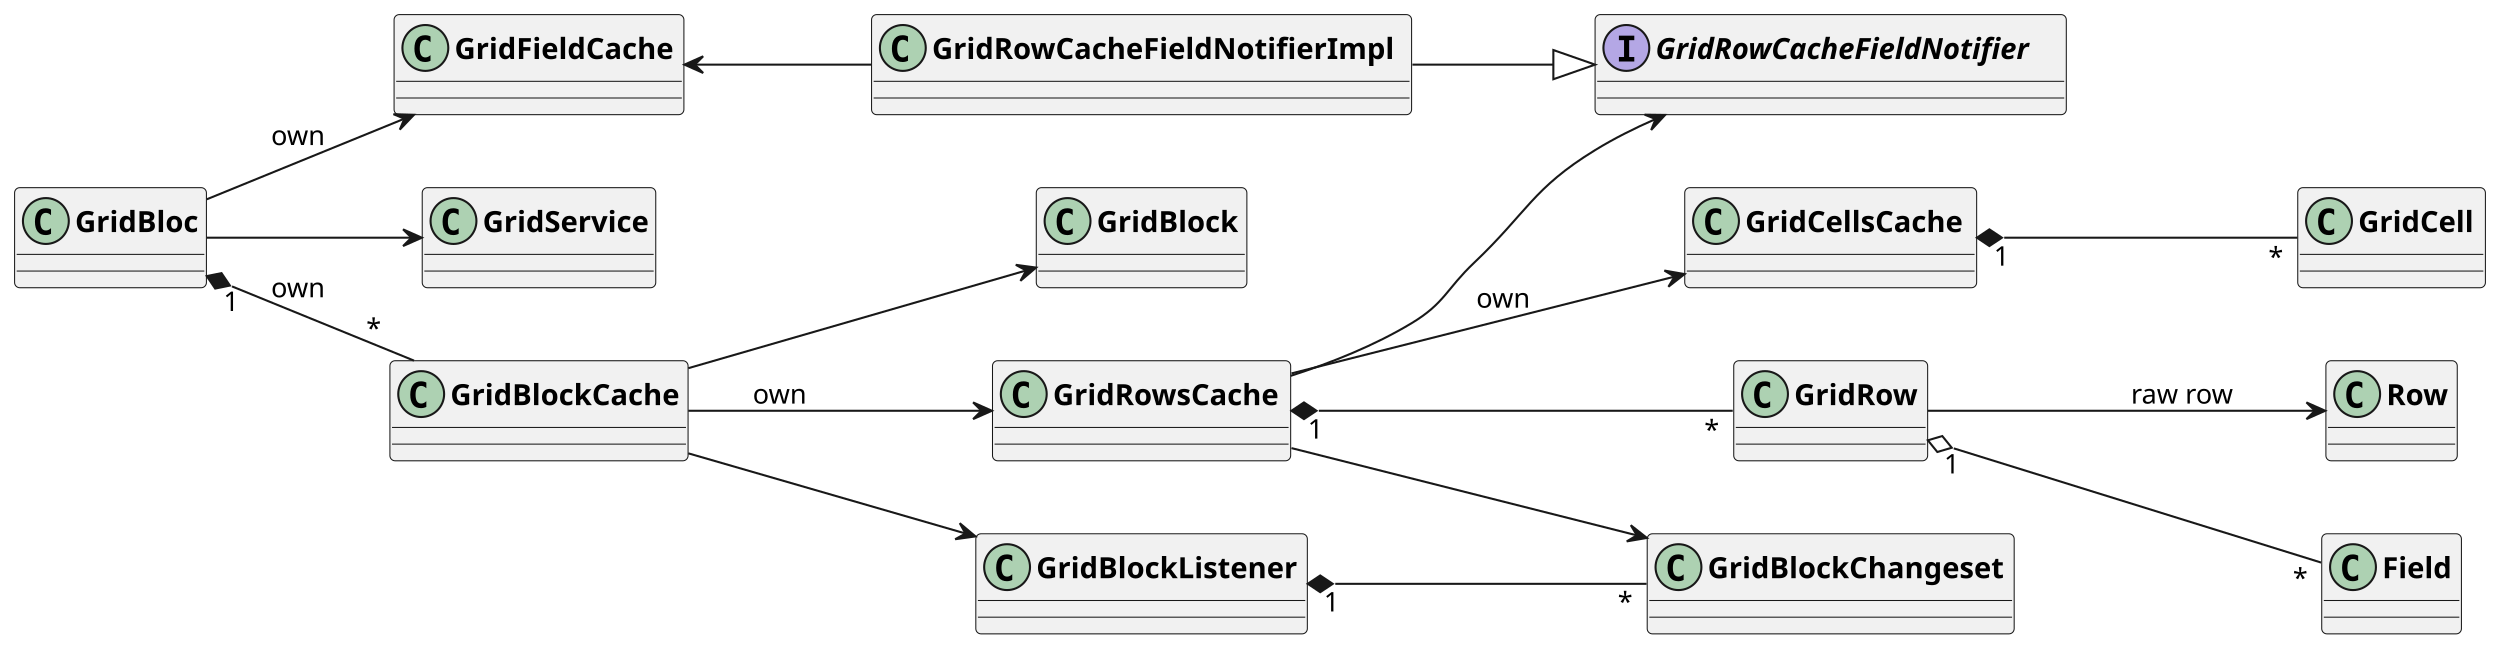
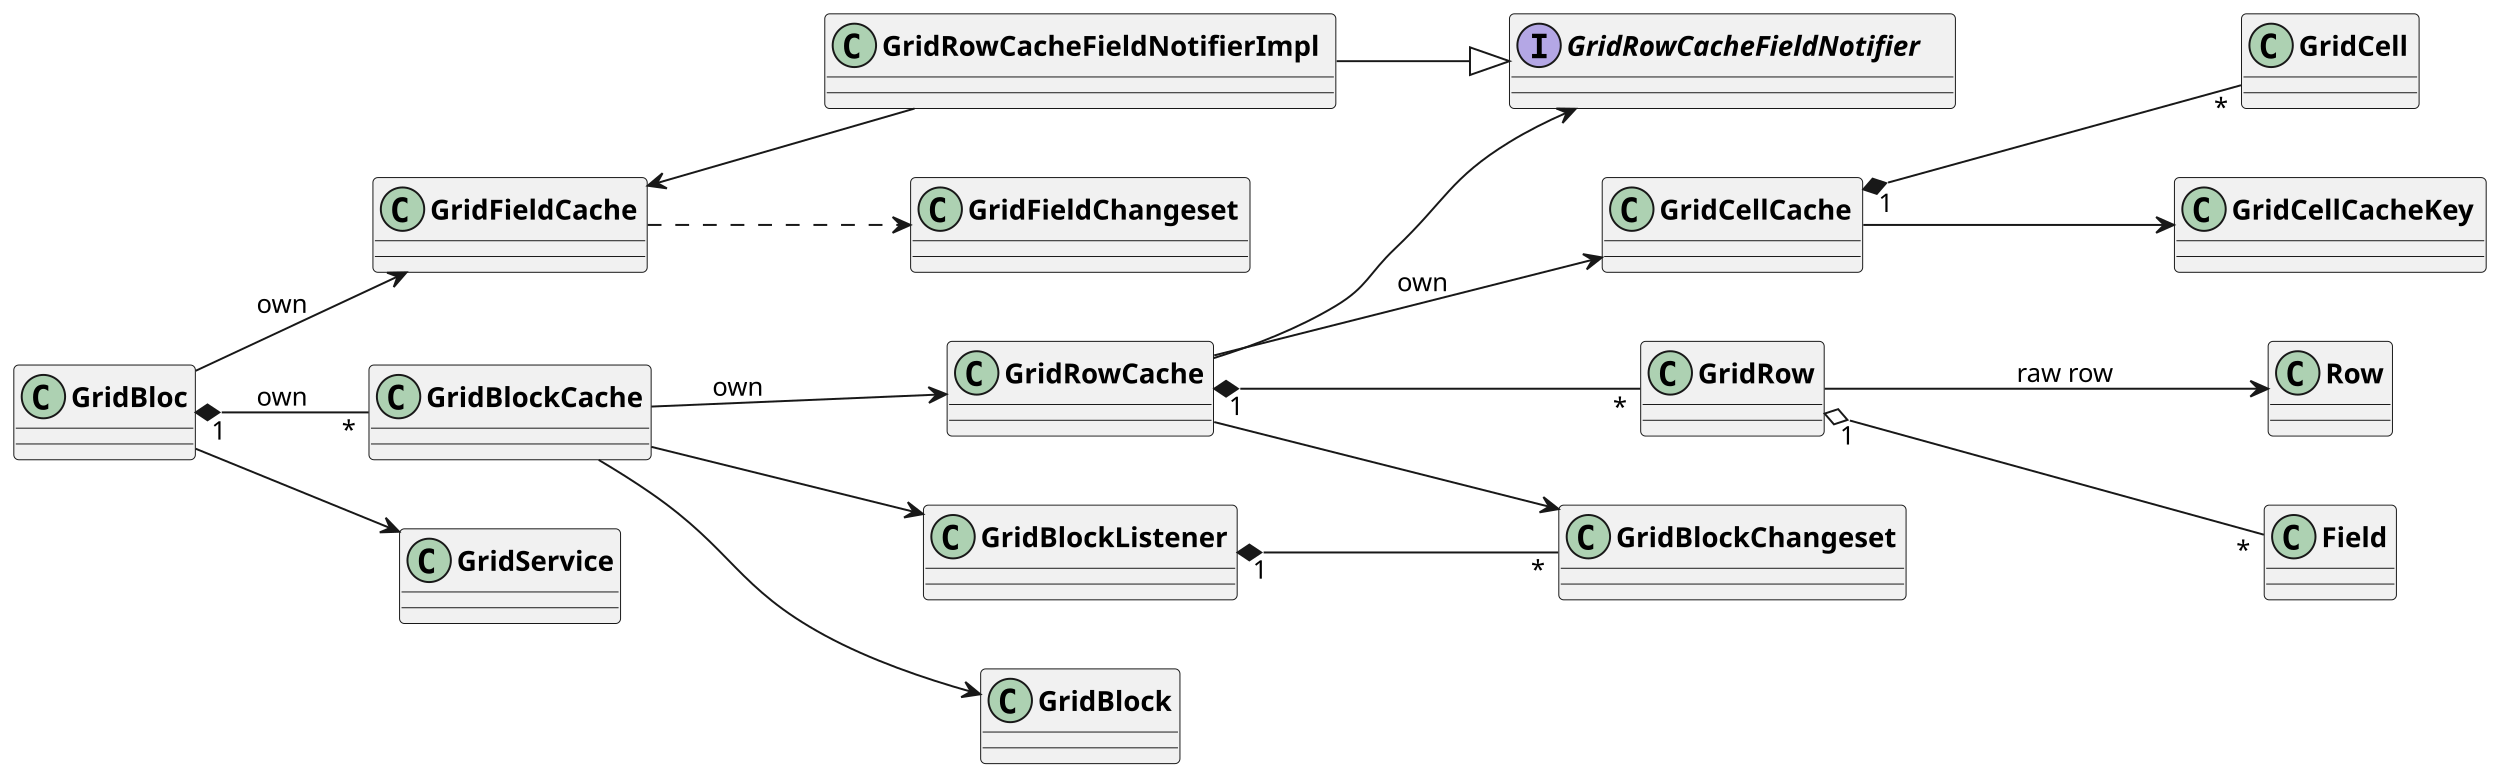
- <svg xmlns="http://www.w3.org/2000/svg" contentStyleType="text/css" height="311px" preserveAspectRatio="none" style="width:1199px;height:311px;background:#FFFFFF;" version="1.1" viewBox="0 0 1199 311" width="1199px" zoomAndPan="magnify">
+ <svg xmlns="http://www.w3.org/2000/svg" contentStyleType="text/css" height="394px" preserveAspectRatio="none" style="width:1267px;height:394px;background:#FFFFFF;" version="1.1" viewBox="0 0 1267 394" width="1267px" zoomAndPan="magnify">
  <defs />
  <g>
    <g id="elem_GridRowCacheFieldNotifier">
      <rect codeLine="6" fill="#F1F1F1" height="48" id="GridRowCacheFieldNotifier" rx="2.5" ry="2.5" style="stroke:#181818;stroke-width:0.5;" width="226" x="765" y="7" />
      <ellipse cx="780" cy="23" fill="#B4A7E5" rx="11" ry="11" style="stroke:#181818;stroke-width:1.0;" />
      <path d="M776.428,19.265 L776.428,17.107 L783.807,17.107 L783.807,19.265 L781.342,19.265 L781.342,27.342 L783.807,27.342 L783.807,29.5 L776.428,29.5 L776.428,27.342 L778.893,27.342 L778.893,19.265 Z " fill="#000000" />
      <text fill="#000000" font-family="sans-serif" font-size="14" font-style="italic" font-weight="bold" lengthAdjust="spacing" textLength="194" x="794" y="28.291">GridRowCacheFieldNotifier</text>
      <line style="stroke:#181818;stroke-width:0.5;" x1="766" x2="990" y1="39" y2="39" />
      <line style="stroke:#181818;stroke-width:0.5;" x1="766" x2="990" y1="47" y2="47" />
    </g>
    <g id="elem_GridBloc">
-       <rect fill="#F1F1F1" height="48" id="GridBloc" rx="2.5" ry="2.5" style="stroke:#181818;stroke-width:0.5;" width="92" x="7" y="90" />
-       <ellipse cx="22" cy="106" fill="#ADD1B2" rx="11" ry="11" style="stroke:#181818;stroke-width:1.0;" />
-       <path d="M24.473,112.143 Q23.892,112.442 23.253,112.591 Q22.614,112.741 21.908,112.741 Q19.401,112.741 18.081,111.089 Q16.762,109.437 16.762,106.316 Q16.762,103.186 18.081,101.535 Q19.401,99.883 21.908,99.883 Q22.614,99.883 23.261,100.032 Q23.909,100.182 24.473,100.481 L24.473,103.203 Q23.842,102.622 23.249,102.352 Q22.655,102.082 22.024,102.082 Q20.68,102.082 19.995,103.149 Q19.31,104.216 19.31,106.316 Q19.31,108.408 19.995,109.474 Q20.68,110.541 22.024,110.541 Q22.655,110.541 23.249,110.271 Q23.842,110.001 24.473,109.42 Z " fill="#000000" />
-       <text fill="#000000" font-family="sans-serif" font-size="14" font-weight="bold" lengthAdjust="spacing" textLength="60" x="36" y="111.291">GridBloc</text>
-       <line style="stroke:#181818;stroke-width:0.5;" x1="8" x2="98" y1="122" y2="122" />
-       <line style="stroke:#181818;stroke-width:0.5;" x1="8" x2="98" y1="130" y2="130" />
+       <rect fill="#F1F1F1" height="48" id="GridBloc" rx="2.5" ry="2.5" style="stroke:#181818;stroke-width:0.5;" width="92" x="7" y="185" />
+       <ellipse cx="22" cy="201" fill="#ADD1B2" rx="11" ry="11" style="stroke:#181818;stroke-width:1.0;" />
+       <path d="M24.473,207.143 Q23.892,207.442 23.253,207.591 Q22.614,207.741 21.908,207.741 Q19.401,207.741 18.081,206.089 Q16.762,204.437 16.762,201.316 Q16.762,198.186 18.081,196.535 Q19.401,194.883 21.908,194.883 Q22.614,194.883 23.261,195.032 Q23.909,195.182 24.473,195.481 L24.473,198.203 Q23.842,197.622 23.249,197.352 Q22.655,197.083 22.024,197.083 Q20.68,197.083 19.995,198.149 Q19.31,199.216 19.31,201.316 Q19.31,203.408 19.995,204.474 Q20.68,205.541 22.024,205.541 Q22.655,205.541 23.249,205.271 Q23.842,205.001 24.473,204.42 Z " fill="#000000" />
+       <text fill="#000000" font-family="sans-serif" font-size="14" font-weight="bold" lengthAdjust="spacing" textLength="60" x="36" y="206.291">GridBloc</text>
+       <line style="stroke:#181818;stroke-width:0.5;" x1="8" x2="98" y1="217" y2="217" />
+       <line style="stroke:#181818;stroke-width:0.5;" x1="8" x2="98" y1="225" y2="225" />
    </g>
    <g id="elem_GridService">
-       <rect fill="#F1F1F1" height="48" id="GridService" rx="2.5" ry="2.5" style="stroke:#181818;stroke-width:0.5;" width="112" x="202.5" y="90" />
-       <ellipse cx="217.5" cy="106" fill="#ADD1B2" rx="11" ry="11" style="stroke:#181818;stroke-width:1.0;" />
-       <path d="M219.973,112.143 Q219.392,112.442 218.753,112.591 Q218.114,112.741 217.408,112.741 Q214.901,112.741 213.582,111.089 Q212.262,109.437 212.262,106.316 Q212.262,103.186 213.582,101.535 Q214.901,99.883 217.408,99.883 Q218.114,99.883 218.761,100.032 Q219.409,100.182 219.973,100.481 L219.973,103.203 Q219.342,102.622 218.749,102.352 Q218.155,102.082 217.524,102.082 Q216.18,102.082 215.495,103.149 Q214.81,104.216 214.81,106.316 Q214.81,108.408 215.495,109.474 Q216.18,110.541 217.524,110.541 Q218.155,110.541 218.749,110.271 Q219.342,110.001 219.973,109.42 Z " fill="#000000" />
-       <text fill="#000000" font-family="sans-serif" font-size="14" font-weight="bold" lengthAdjust="spacing" textLength="80" x="231.5" y="111.291">GridService</text>
-       <line style="stroke:#181818;stroke-width:0.5;" x1="203.5" x2="313.5" y1="122" y2="122" />
-       <line style="stroke:#181818;stroke-width:0.5;" x1="203.5" x2="313.5" y1="130" y2="130" />
+       <rect fill="#F1F1F1" height="48" id="GridService" rx="2.5" ry="2.5" style="stroke:#181818;stroke-width:0.5;" width="112" x="202.5" y="268" />
+       <ellipse cx="217.5" cy="284" fill="#ADD1B2" rx="11" ry="11" style="stroke:#181818;stroke-width:1.0;" />
+       <path d="M219.973,290.143 Q219.392,290.442 218.753,290.591 Q218.114,290.741 217.408,290.741 Q214.901,290.741 213.582,289.089 Q212.262,287.437 212.262,284.316 Q212.262,281.187 213.582,279.535 Q214.901,277.883 217.408,277.883 Q218.114,277.883 218.761,278.032 Q219.409,278.182 219.973,278.481 L219.973,281.203 Q219.342,280.622 218.749,280.352 Q218.155,280.082 217.524,280.082 Q216.18,280.082 215.495,281.149 Q214.81,282.216 214.81,284.316 Q214.81,286.408 215.495,287.474 Q216.18,288.541 217.524,288.541 Q218.155,288.541 218.749,288.271 Q219.342,288.002 219.973,287.42 Z " fill="#000000" />
+       <text fill="#000000" font-family="sans-serif" font-size="14" font-weight="bold" lengthAdjust="spacing" textLength="80" x="231.5" y="289.291">GridService</text>
+       <line style="stroke:#181818;stroke-width:0.5;" x1="203.5" x2="313.5" y1="300" y2="300" />
+       <line style="stroke:#181818;stroke-width:0.5;" x1="203.5" x2="313.5" y1="308" y2="308" />
    </g>
    <g id="elem_GridFieldCache">
-       <rect fill="#F1F1F1" height="48" id="GridFieldCache" rx="2.5" ry="2.5" style="stroke:#181818;stroke-width:0.5;" width="139" x="189" y="7" />
-       <ellipse cx="204" cy="23" fill="#ADD1B2" rx="11" ry="11" style="stroke:#181818;stroke-width:1.0;" />
-       <path d="M206.473,29.143 Q205.892,29.442 205.253,29.591 Q204.614,29.741 203.908,29.741 Q201.401,29.741 200.082,28.089 Q198.762,26.437 198.762,23.316 Q198.762,20.186 200.082,18.535 Q201.401,16.883 203.908,16.883 Q204.614,16.883 205.261,17.032 Q205.909,17.182 206.473,17.48 L206.473,20.203 Q205.842,19.622 205.249,19.352 Q204.655,19.082 204.024,19.082 Q202.68,19.082 201.995,20.149 Q201.31,21.216 201.31,23.316 Q201.31,25.408 201.995,26.474 Q202.68,27.541 204.024,27.541 Q204.655,27.541 205.249,27.271 Q205.842,27.002 206.473,26.42 Z " fill="#000000" />
-       <text fill="#000000" font-family="sans-serif" font-size="14" font-weight="bold" lengthAdjust="spacing" textLength="107" x="218" y="28.291">GridFieldCache</text>
-       <line style="stroke:#181818;stroke-width:0.5;" x1="190" x2="327" y1="39" y2="39" />
-       <line style="stroke:#181818;stroke-width:0.5;" x1="190" x2="327" y1="47" y2="47" />
+       <rect fill="#F1F1F1" height="48" id="GridFieldCache" rx="2.5" ry="2.5" style="stroke:#181818;stroke-width:0.5;" width="139" x="189" y="90" />
+       <ellipse cx="204" cy="106" fill="#ADD1B2" rx="11" ry="11" style="stroke:#181818;stroke-width:1.0;" />
+       <path d="M206.473,112.143 Q205.892,112.442 205.253,112.591 Q204.614,112.741 203.908,112.741 Q201.401,112.741 200.082,111.089 Q198.762,109.437 198.762,106.316 Q198.762,103.186 200.082,101.535 Q201.401,99.883 203.908,99.883 Q204.614,99.883 205.261,100.032 Q205.909,100.182 206.473,100.481 L206.473,103.203 Q205.842,102.622 205.249,102.352 Q204.655,102.082 204.024,102.082 Q202.68,102.082 201.995,103.149 Q201.31,104.216 201.31,106.316 Q201.31,108.408 201.995,109.474 Q202.68,110.541 204.024,110.541 Q204.655,110.541 205.249,110.271 Q205.842,110.001 206.473,109.42 Z " fill="#000000" />
+       <text fill="#000000" font-family="sans-serif" font-size="14" font-weight="bold" lengthAdjust="spacing" textLength="107" x="218" y="111.291">GridFieldCache</text>
+       <line style="stroke:#181818;stroke-width:0.5;" x1="190" x2="327" y1="122" y2="122" />
+       <line style="stroke:#181818;stroke-width:0.5;" x1="190" x2="327" y1="130" y2="130" />
    </g>
    <g id="elem_GridBlockCache">
-       <rect fill="#F1F1F1" height="48" id="GridBlockCache" rx="2.5" ry="2.5" style="stroke:#181818;stroke-width:0.5;" width="143" x="187" y="173" />
-       <ellipse cx="202" cy="189" fill="#ADD1B2" rx="11" ry="11" style="stroke:#181818;stroke-width:1.0;" />
-       <path d="M204.473,195.143 Q203.892,195.442 203.253,195.591 Q202.614,195.741 201.908,195.741 Q199.401,195.741 198.082,194.089 Q196.762,192.437 196.762,189.316 Q196.762,186.186 198.082,184.535 Q199.401,182.883 201.908,182.883 Q202.614,182.883 203.261,183.032 Q203.909,183.182 204.473,183.481 L204.473,186.203 Q203.842,185.622 203.249,185.352 Q202.655,185.083 202.024,185.083 Q200.68,185.083 199.995,186.149 Q199.31,187.216 199.31,189.316 Q199.31,191.408 199.995,192.474 Q200.68,193.541 202.024,193.541 Q202.655,193.541 203.249,193.271 Q203.842,193.001 204.473,192.42 Z " fill="#000000" />
-       <text fill="#000000" font-family="sans-serif" font-size="14" font-weight="bold" lengthAdjust="spacing" textLength="111" x="216" y="194.291">GridBlockCache</text>
-       <line style="stroke:#181818;stroke-width:0.5;" x1="188" x2="329" y1="205" y2="205" />
-       <line style="stroke:#181818;stroke-width:0.5;" x1="188" x2="329" y1="213" y2="213" />
+       <rect fill="#F1F1F1" height="48" id="GridBlockCache" rx="2.5" ry="2.5" style="stroke:#181818;stroke-width:0.5;" width="143" x="187" y="185" />
+       <ellipse cx="202" cy="201" fill="#ADD1B2" rx="11" ry="11" style="stroke:#181818;stroke-width:1.0;" />
+       <path d="M204.473,207.143 Q203.892,207.442 203.253,207.591 Q202.614,207.741 201.908,207.741 Q199.401,207.741 198.082,206.089 Q196.762,204.437 196.762,201.316 Q196.762,198.186 198.082,196.535 Q199.401,194.883 201.908,194.883 Q202.614,194.883 203.261,195.032 Q203.909,195.182 204.473,195.481 L204.473,198.203 Q203.842,197.622 203.249,197.352 Q202.655,197.083 202.024,197.083 Q200.68,197.083 199.995,198.149 Q199.31,199.216 199.31,201.316 Q199.31,203.408 199.995,204.474 Q200.68,205.541 202.024,205.541 Q202.655,205.541 203.249,205.271 Q203.842,205.001 204.473,204.42 Z " fill="#000000" />
+       <text fill="#000000" font-family="sans-serif" font-size="14" font-weight="bold" lengthAdjust="spacing" textLength="111" x="216" y="206.291">GridBlockCache</text>
+       <line style="stroke:#181818;stroke-width:0.5;" x1="188" x2="329" y1="217" y2="217" />
+       <line style="stroke:#181818;stroke-width:0.5;" x1="188" x2="329" y1="225" y2="225" />
    </g>
    <g id="elem_GridBlock">
-       <rect fill="#F1F1F1" height="48" id="GridBlock" rx="2.5" ry="2.5" style="stroke:#181818;stroke-width:0.5;" width="101" x="497" y="90" />
-       <ellipse cx="512" cy="106" fill="#ADD1B2" rx="11" ry="11" style="stroke:#181818;stroke-width:1.0;" />
-       <path d="M514.473,112.143 Q513.892,112.442 513.253,112.591 Q512.614,112.741 511.908,112.741 Q509.401,112.741 508.082,111.089 Q506.762,109.437 506.762,106.316 Q506.762,103.186 508.082,101.535 Q509.401,99.883 511.908,99.883 Q512.614,99.883 513.261,100.032 Q513.909,100.182 514.473,100.481 L514.473,103.203 Q513.842,102.622 513.249,102.352 Q512.655,102.082 512.024,102.082 Q510.68,102.082 509.995,103.149 Q509.31,104.216 509.31,106.316 Q509.31,108.408 509.995,109.474 Q510.68,110.541 512.024,110.541 Q512.655,110.541 513.249,110.271 Q513.842,110.001 514.473,109.42 Z " fill="#000000" />
-       <text fill="#000000" font-family="sans-serif" font-size="14" font-weight="bold" lengthAdjust="spacing" textLength="69" x="526" y="111.291">GridBlock</text>
-       <line style="stroke:#181818;stroke-width:0.5;" x1="498" x2="597" y1="122" y2="122" />
-       <line style="stroke:#181818;stroke-width:0.5;" x1="498" x2="597" y1="130" y2="130" />
-     </g>
-     <g id="elem_GridRowsCache">
-       <rect fill="#F1F1F1" height="48" id="GridRowsCache" rx="2.5" ry="2.5" style="stroke:#181818;stroke-width:0.5;" width="143" x="476" y="173" />
-       <ellipse cx="491" cy="189" fill="#ADD1B2" rx="11" ry="11" style="stroke:#181818;stroke-width:1.0;" />
-       <path d="M493.473,195.143 Q492.892,195.442 492.253,195.591 Q491.614,195.741 490.908,195.741 Q488.401,195.741 487.082,194.089 Q485.762,192.437 485.762,189.316 Q485.762,186.186 487.082,184.535 Q488.401,182.883 490.908,182.883 Q491.614,182.883 492.261,183.032 Q492.909,183.182 493.473,183.481 L493.473,186.203 Q492.842,185.622 492.249,185.352 Q491.655,185.083 491.024,185.083 Q489.68,185.083 488.995,186.149 Q488.31,187.216 488.31,189.316 Q488.31,191.408 488.995,192.474 Q489.68,193.541 491.024,193.541 Q491.655,193.541 492.249,193.271 Q492.842,193.001 493.473,192.42 Z " fill="#000000" />
-       <text fill="#000000" font-family="sans-serif" font-size="14" font-weight="bold" lengthAdjust="spacing" textLength="111" x="505" y="194.291">GridRowsCache</text>
-       <line style="stroke:#181818;stroke-width:0.5;" x1="477" x2="618" y1="205" y2="205" />
-       <line style="stroke:#181818;stroke-width:0.5;" x1="477" x2="618" y1="213" y2="213" />
+       <rect fill="#F1F1F1" height="48" id="GridBlock" rx="2.5" ry="2.5" style="stroke:#181818;stroke-width:0.5;" width="101" x="497" y="339" />
+       <ellipse cx="512" cy="355" fill="#ADD1B2" rx="11" ry="11" style="stroke:#181818;stroke-width:1.0;" />
+       <path d="M514.473,361.143 Q513.892,361.442 513.253,361.591 Q512.614,361.741 511.908,361.741 Q509.401,361.741 508.082,360.089 Q506.762,358.437 506.762,355.316 Q506.762,352.187 508.082,350.535 Q509.401,348.883 511.908,348.883 Q512.614,348.883 513.261,349.032 Q513.909,349.182 514.473,349.481 L514.473,352.203 Q513.842,351.622 513.249,351.352 Q512.655,351.082 512.024,351.082 Q510.68,351.082 509.995,352.149 Q509.31,353.216 509.31,355.316 Q509.31,357.408 509.995,358.474 Q510.68,359.541 512.024,359.541 Q512.655,359.541 513.249,359.271 Q513.842,359.002 514.473,358.42 Z " fill="#000000" />
+       <text fill="#000000" font-family="sans-serif" font-size="14" font-weight="bold" lengthAdjust="spacing" textLength="69" x="526" y="360.291">GridBlock</text>
+       <line style="stroke:#181818;stroke-width:0.5;" x1="498" x2="597" y1="371" y2="371" />
+       <line style="stroke:#181818;stroke-width:0.5;" x1="498" x2="597" y1="379" y2="379" />
+     </g>
+     <g id="elem_GridFieldChangeset">
+       <rect fill="#F1F1F1" height="48" id="GridFieldChangeset" rx="2.5" ry="2.5" style="stroke:#181818;stroke-width:0.5;" width="172" x="461.5" y="90" />
+       <ellipse cx="476.5" cy="106" fill="#ADD1B2" rx="11" ry="11" style="stroke:#181818;stroke-width:1.0;" />
+       <path d="M478.973,112.143 Q478.392,112.442 477.753,112.591 Q477.114,112.741 476.408,112.741 Q473.901,112.741 472.582,111.089 Q471.262,109.437 471.262,106.316 Q471.262,103.186 472.582,101.535 Q473.901,99.883 476.408,99.883 Q477.114,99.883 477.761,100.032 Q478.409,100.182 478.973,100.481 L478.973,103.203 Q478.342,102.622 477.749,102.352 Q477.155,102.082 476.524,102.082 Q475.18,102.082 474.495,103.149 Q473.81,104.216 473.81,106.316 Q473.81,108.408 474.495,109.474 Q475.18,110.541 476.524,110.541 Q477.155,110.541 477.749,110.271 Q478.342,110.001 478.973,109.42 Z " fill="#000000" />
+       <text fill="#000000" font-family="sans-serif" font-size="14" font-weight="bold" lengthAdjust="spacing" textLength="140" x="490.5" y="111.291">GridFieldChangeset</text>
+       <line style="stroke:#181818;stroke-width:0.5;" x1="462.5" x2="632.5" y1="122" y2="122" />
+       <line style="stroke:#181818;stroke-width:0.5;" x1="462.5" x2="632.5" y1="130" y2="130" />
+     </g>
+     <g id="elem_GridRowCache">
+       <rect fill="#F1F1F1" height="48" id="GridRowCache" rx="2.5" ry="2.5" style="stroke:#181818;stroke-width:0.5;" width="135" x="480" y="173" />
+       <ellipse cx="495" cy="189" fill="#ADD1B2" rx="11" ry="11" style="stroke:#181818;stroke-width:1.0;" />
+       <path d="M497.473,195.143 Q496.892,195.442 496.253,195.591 Q495.614,195.741 494.908,195.741 Q492.401,195.741 491.082,194.089 Q489.762,192.437 489.762,189.316 Q489.762,186.186 491.082,184.535 Q492.401,182.883 494.908,182.883 Q495.614,182.883 496.261,183.032 Q496.909,183.182 497.473,183.481 L497.473,186.203 Q496.842,185.622 496.249,185.352 Q495.655,185.083 495.024,185.083 Q493.68,185.083 492.995,186.149 Q492.31,187.216 492.31,189.316 Q492.31,191.408 492.995,192.474 Q493.68,193.541 495.024,193.541 Q495.655,193.541 496.249,193.271 Q496.842,193.001 497.473,192.42 Z " fill="#000000" />
+       <text fill="#000000" font-family="sans-serif" font-size="14" font-weight="bold" lengthAdjust="spacing" textLength="103" x="509" y="194.291">GridRowCache</text>
+       <line style="stroke:#181818;stroke-width:0.5;" x1="481" x2="614" y1="205" y2="205" />
+       <line style="stroke:#181818;stroke-width:0.5;" x1="481" x2="614" y1="213" y2="213" />
    </g>
    <g id="elem_GridBlockChangeset">
      <rect fill="#F1F1F1" height="48" id="GridBlockChangeset" rx="2.5" ry="2.5" style="stroke:#181818;stroke-width:0.5;" width="176" x="790" y="256" />
      <ellipse cx="805" cy="272" fill="#ADD1B2" rx="11" ry="11" style="stroke:#181818;stroke-width:1.0;" />
      <path d="M807.473,278.143 Q806.892,278.442 806.253,278.591 Q805.614,278.741 804.908,278.741 Q802.401,278.741 801.082,277.089 Q799.762,275.437 799.762,272.316 Q799.762,269.187 801.082,267.535 Q802.401,265.883 804.908,265.883 Q805.614,265.883 806.261,266.032 Q806.909,266.182 807.473,266.481 L807.473,269.203 Q806.842,268.622 806.249,268.352 Q805.655,268.082 805.024,268.082 Q803.68,268.082 802.995,269.149 Q802.31,270.216 802.31,272.316 Q802.31,274.408 802.995,275.474 Q803.68,276.541 805.024,276.541 Q805.655,276.541 806.249,276.271 Q806.842,276.002 807.473,275.42 Z " fill="#000000" />
      <text fill="#000000" font-family="sans-serif" font-size="14" font-weight="bold" lengthAdjust="spacing" textLength="144" x="819" y="277.291">GridBlockChangeset</text>
      <line style="stroke:#181818;stroke-width:0.5;" x1="791" x2="965" y1="288" y2="288" />
      <line style="stroke:#181818;stroke-width:0.5;" x1="791" x2="965" y1="296" y2="296" />
    </g>
-     <g id="elem_GridCellsCache">
-       <rect fill="#F1F1F1" height="48" id="GridCellsCache" rx="2.5" ry="2.5" style="stroke:#181818;stroke-width:0.5;" width="140" x="808" y="90" />
-       <ellipse cx="823" cy="106" fill="#ADD1B2" rx="11" ry="11" style="stroke:#181818;stroke-width:1.0;" />
-       <path d="M825.473,112.143 Q824.892,112.442 824.253,112.591 Q823.614,112.741 822.908,112.741 Q820.401,112.741 819.082,111.089 Q817.762,109.437 817.762,106.316 Q817.762,103.186 819.082,101.535 Q820.401,99.883 822.908,99.883 Q823.614,99.883 824.261,100.032 Q824.909,100.182 825.473,100.481 L825.473,103.203 Q824.842,102.622 824.249,102.352 Q823.655,102.082 823.024,102.082 Q821.68,102.082 820.995,103.149 Q820.31,104.216 820.31,106.316 Q820.31,108.408 820.995,109.474 Q821.68,110.541 823.024,110.541 Q823.655,110.541 824.249,110.271 Q824.842,110.001 825.473,109.42 Z " fill="#000000" />
-       <text fill="#000000" font-family="sans-serif" font-size="14" font-weight="bold" lengthAdjust="spacing" textLength="108" x="837" y="111.291">GridCellsCache</text>
-       <line style="stroke:#181818;stroke-width:0.5;" x1="809" x2="947" y1="122" y2="122" />
-       <line style="stroke:#181818;stroke-width:0.5;" x1="809" x2="947" y1="130" y2="130" />
+     <g id="elem_GridCellCache">
+       <rect fill="#F1F1F1" height="48" id="GridCellCache" rx="2.5" ry="2.5" style="stroke:#181818;stroke-width:0.5;" width="132" x="812" y="90" />
+       <ellipse cx="827" cy="106" fill="#ADD1B2" rx="11" ry="11" style="stroke:#181818;stroke-width:1.0;" />
+       <path d="M829.473,112.143 Q828.892,112.442 828.253,112.591 Q827.614,112.741 826.908,112.741 Q824.401,112.741 823.082,111.089 Q821.762,109.437 821.762,106.316 Q821.762,103.186 823.082,101.535 Q824.401,99.883 826.908,99.883 Q827.614,99.883 828.261,100.032 Q828.909,100.182 829.473,100.481 L829.473,103.203 Q828.842,102.622 828.249,102.352 Q827.655,102.082 827.024,102.082 Q825.68,102.082 824.995,103.149 Q824.31,104.216 824.31,106.316 Q824.31,108.408 824.995,109.474 Q825.68,110.541 827.024,110.541 Q827.655,110.541 828.249,110.271 Q828.842,110.001 829.473,109.42 Z " fill="#000000" />
+       <text fill="#000000" font-family="sans-serif" font-size="14" font-weight="bold" lengthAdjust="spacing" textLength="100" x="841" y="111.291">GridCellCache</text>
+       <line style="stroke:#181818;stroke-width:0.5;" x1="813" x2="943" y1="122" y2="122" />
+       <line style="stroke:#181818;stroke-width:0.5;" x1="813" x2="943" y1="130" y2="130" />
    </g>
    <g id="elem_GridRow">
      <rect fill="#F1F1F1" height="48" id="GridRow" rx="2.5" ry="2.5" style="stroke:#181818;stroke-width:0.5;" width="93" x="831.5" y="173" />
      <ellipse cx="846.5" cy="189" fill="#ADD1B2" rx="11" ry="11" style="stroke:#181818;stroke-width:1.0;" />
      <path d="M848.973,195.143 Q848.392,195.442 847.753,195.591 Q847.114,195.741 846.408,195.741 Q843.901,195.741 842.582,194.089 Q841.262,192.437 841.262,189.316 Q841.262,186.186 842.582,184.535 Q843.901,182.883 846.408,182.883 Q847.114,182.883 847.761,183.032 Q848.409,183.182 848.973,183.481 L848.973,186.203 Q848.342,185.622 847.749,185.352 Q847.155,185.083 846.524,185.083 Q845.18,185.083 844.495,186.149 Q843.81,187.216 843.81,189.316 Q843.81,191.408 844.495,192.474 Q845.18,193.541 846.524,193.541 Q847.155,193.541 847.749,193.271 Q848.342,193.001 848.973,192.42 Z " fill="#000000" />
      <text fill="#000000" font-family="sans-serif" font-size="14" font-weight="bold" lengthAdjust="spacing" textLength="61" x="860.5" y="194.291">GridRow</text>
      <line style="stroke:#181818;stroke-width:0.5;" x1="832.5" x2="923.5" y1="205" y2="205" />
      <line style="stroke:#181818;stroke-width:0.5;" x1="832.5" x2="923.5" y1="213" y2="213" />
    </g>
    <g id="elem_Row">
-       <rect fill="#F1F1F1" height="48" id="Row" rx="2.5" ry="2.5" style="stroke:#181818;stroke-width:0.5;" width="63" x="1115.5" y="173" />
-       <ellipse cx="1130.5" cy="189" fill="#ADD1B2" rx="11" ry="11" style="stroke:#181818;stroke-width:1.0;" />
-       <path d="M1132.973,195.143 Q1132.392,195.442 1131.753,195.591 Q1131.114,195.741 1130.408,195.741 Q1127.901,195.741 1126.582,194.089 Q1125.262,192.437 1125.262,189.316 Q1125.262,186.186 1126.582,184.535 Q1127.901,182.883 1130.408,182.883 Q1131.114,182.883 1131.761,183.032 Q1132.409,183.182 1132.973,183.481 L1132.973,186.203 Q1132.342,185.622 1131.749,185.352 Q1131.155,185.083 1130.524,185.083 Q1129.18,185.083 1128.495,186.149 Q1127.81,187.216 1127.81,189.316 Q1127.81,191.408 1128.495,192.474 Q1129.18,193.541 1130.524,193.541 Q1131.155,193.541 1131.749,193.271 Q1132.342,193.001 1132.973,192.42 Z " fill="#000000" />
-       <text fill="#000000" font-family="sans-serif" font-size="14" font-weight="bold" lengthAdjust="spacing" textLength="31" x="1144.5" y="194.291">Row</text>
-       <line style="stroke:#181818;stroke-width:0.5;" x1="1116.5" x2="1177.5" y1="205" y2="205" />
-       <line style="stroke:#181818;stroke-width:0.5;" x1="1116.5" x2="1177.5" y1="213" y2="213" />
+       <rect fill="#F1F1F1" height="48" id="Row" rx="2.5" ry="2.5" style="stroke:#181818;stroke-width:0.5;" width="63" x="1149.5" y="173" />
+       <ellipse cx="1164.5" cy="189" fill="#ADD1B2" rx="11" ry="11" style="stroke:#181818;stroke-width:1.0;" />
+       <path d="M1166.973,195.143 Q1166.392,195.442 1165.753,195.591 Q1165.114,195.741 1164.408,195.741 Q1161.901,195.741 1160.582,194.089 Q1159.262,192.437 1159.262,189.316 Q1159.262,186.186 1160.582,184.535 Q1161.901,182.883 1164.408,182.883 Q1165.114,182.883 1165.761,183.032 Q1166.409,183.182 1166.973,183.481 L1166.973,186.203 Q1166.342,185.622 1165.749,185.352 Q1165.155,185.083 1164.524,185.083 Q1163.18,185.083 1162.495,186.149 Q1161.81,187.216 1161.81,189.316 Q1161.81,191.408 1162.495,192.474 Q1163.18,193.541 1164.524,193.541 Q1165.155,193.541 1165.749,193.271 Q1166.342,193.001 1166.973,192.42 Z " fill="#000000" />
+       <text fill="#000000" font-family="sans-serif" font-size="14" font-weight="bold" lengthAdjust="spacing" textLength="31" x="1178.5" y="194.291">Row</text>
+       <line style="stroke:#181818;stroke-width:0.5;" x1="1150.5" x2="1211.5" y1="205" y2="205" />
+       <line style="stroke:#181818;stroke-width:0.5;" x1="1150.5" x2="1211.5" y1="213" y2="213" />
    </g>
    <g id="elem_Field">
-       <rect fill="#F1F1F1" height="48" id="Field" rx="2.5" ry="2.5" style="stroke:#181818;stroke-width:0.5;" width="67" x="1113.5" y="256" />
-       <ellipse cx="1128.5" cy="272" fill="#ADD1B2" rx="11" ry="11" style="stroke:#181818;stroke-width:1.0;" />
-       <path d="M1130.973,278.143 Q1130.392,278.442 1129.753,278.591 Q1129.114,278.741 1128.408,278.741 Q1125.901,278.741 1124.582,277.089 Q1123.262,275.437 1123.262,272.316 Q1123.262,269.187 1124.582,267.535 Q1125.901,265.883 1128.408,265.883 Q1129.114,265.883 1129.761,266.032 Q1130.409,266.182 1130.973,266.481 L1130.973,269.203 Q1130.342,268.622 1129.749,268.352 Q1129.155,268.082 1128.524,268.082 Q1127.18,268.082 1126.495,269.149 Q1125.81,270.216 1125.81,272.316 Q1125.81,274.408 1126.495,275.474 Q1127.18,276.541 1128.524,276.541 Q1129.155,276.541 1129.749,276.271 Q1130.342,276.002 1130.973,275.42 Z " fill="#000000" />
-       <text fill="#000000" font-family="sans-serif" font-size="14" font-weight="bold" lengthAdjust="spacing" textLength="35" x="1142.5" y="277.291">Field</text>
-       <line style="stroke:#181818;stroke-width:0.5;" x1="1114.5" x2="1179.5" y1="288" y2="288" />
-       <line style="stroke:#181818;stroke-width:0.5;" x1="1114.5" x2="1179.5" y1="296" y2="296" />
+       <rect fill="#F1F1F1" height="48" id="Field" rx="2.5" ry="2.5" style="stroke:#181818;stroke-width:0.5;" width="67" x="1147.5" y="256" />
+       <ellipse cx="1162.5" cy="272" fill="#ADD1B2" rx="11" ry="11" style="stroke:#181818;stroke-width:1.0;" />
+       <path d="M1164.973,278.143 Q1164.392,278.442 1163.753,278.591 Q1163.114,278.741 1162.408,278.741 Q1159.901,278.741 1158.582,277.089 Q1157.262,275.437 1157.262,272.316 Q1157.262,269.187 1158.582,267.535 Q1159.901,265.883 1162.408,265.883 Q1163.114,265.883 1163.761,266.032 Q1164.409,266.182 1164.973,266.481 L1164.973,269.203 Q1164.342,268.622 1163.749,268.352 Q1163.155,268.082 1162.524,268.082 Q1161.18,268.082 1160.495,269.149 Q1159.81,270.216 1159.81,272.316 Q1159.81,274.408 1160.495,275.474 Q1161.18,276.541 1162.524,276.541 Q1163.155,276.541 1163.749,276.271 Q1164.342,276.002 1164.973,275.42 Z " fill="#000000" />
+       <text fill="#000000" font-family="sans-serif" font-size="14" font-weight="bold" lengthAdjust="spacing" textLength="35" x="1176.5" y="277.291">Field</text>
+       <line style="stroke:#181818;stroke-width:0.5;" x1="1148.5" x2="1213.5" y1="288" y2="288" />
+       <line style="stroke:#181818;stroke-width:0.5;" x1="1148.5" x2="1213.5" y1="296" y2="296" />
    </g>
    <g id="elem_GridCell">
-       <rect fill="#F1F1F1" height="48" id="GridCell" rx="2.5" ry="2.5" style="stroke:#181818;stroke-width:0.5;" width="90" x="1102" y="90" />
+       <rect fill="#F1F1F1" height="48" id="GridCell" rx="2.5" ry="2.5" style="stroke:#181818;stroke-width:0.5;" width="90" x="1136" y="7" />
+       <ellipse cx="1151" cy="23" fill="#ADD1B2" rx="11" ry="11" style="stroke:#181818;stroke-width:1.0;" />
+       <path d="M1153.473,29.143 Q1152.892,29.442 1152.253,29.591 Q1151.614,29.741 1150.908,29.741 Q1148.401,29.741 1147.082,28.089 Q1145.762,26.437 1145.762,23.316 Q1145.762,20.186 1147.082,18.535 Q1148.401,16.883 1150.908,16.883 Q1151.614,16.883 1152.261,17.032 Q1152.909,17.182 1153.473,17.48 L1153.473,20.203 Q1152.842,19.622 1152.249,19.352 Q1151.655,19.082 1151.024,19.082 Q1149.68,19.082 1148.995,20.149 Q1148.31,21.216 1148.31,23.316 Q1148.31,25.408 1148.995,26.474 Q1149.68,27.541 1151.024,27.541 Q1151.655,27.541 1152.249,27.271 Q1152.842,27.002 1153.473,26.42 Z " fill="#000000" />
+       <text fill="#000000" font-family="sans-serif" font-size="14" font-weight="bold" lengthAdjust="spacing" textLength="58" x="1165" y="28.291">GridCell</text>
+       <line style="stroke:#181818;stroke-width:0.5;" x1="1137" x2="1225" y1="39" y2="39" />
+       <line style="stroke:#181818;stroke-width:0.5;" x1="1137" x2="1225" y1="47" y2="47" />
+     </g>
+     <g id="elem_GridCellCacheKey">
+       <rect fill="#F1F1F1" height="48" id="GridCellCacheKey" rx="2.5" ry="2.5" style="stroke:#181818;stroke-width:0.5;" width="158" x="1102" y="90" />
      <ellipse cx="1117" cy="106" fill="#ADD1B2" rx="11" ry="11" style="stroke:#181818;stroke-width:1.0;" />
      <path d="M1119.473,112.143 Q1118.892,112.442 1118.253,112.591 Q1117.614,112.741 1116.908,112.741 Q1114.401,112.741 1113.082,111.089 Q1111.762,109.437 1111.762,106.316 Q1111.762,103.186 1113.082,101.535 Q1114.401,99.883 1116.908,99.883 Q1117.614,99.883 1118.261,100.032 Q1118.909,100.182 1119.473,100.481 L1119.473,103.203 Q1118.842,102.622 1118.249,102.352 Q1117.655,102.082 1117.024,102.082 Q1115.68,102.082 1114.995,103.149 Q1114.31,104.216 1114.31,106.316 Q1114.31,108.408 1114.995,109.474 Q1115.68,110.541 1117.024,110.541 Q1117.655,110.541 1118.249,110.271 Q1118.842,110.001 1119.473,109.42 Z " fill="#000000" />
-       <text fill="#000000" font-family="sans-serif" font-size="14" font-weight="bold" lengthAdjust="spacing" textLength="58" x="1131" y="111.291">GridCell</text>
-       <line style="stroke:#181818;stroke-width:0.5;" x1="1103" x2="1191" y1="122" y2="122" />
-       <line style="stroke:#181818;stroke-width:0.5;" x1="1103" x2="1191" y1="130" y2="130" />
+       <text fill="#000000" font-family="sans-serif" font-size="14" font-weight="bold" lengthAdjust="spacing" textLength="126" x="1131" y="111.291">GridCellCacheKey</text>
+       <line style="stroke:#181818;stroke-width:0.5;" x1="1103" x2="1259" y1="122" y2="122" />
+       <line style="stroke:#181818;stroke-width:0.5;" x1="1103" x2="1259" y1="130" y2="130" />
    </g>
    <g id="elem_GridBlockListener">
      <rect fill="#F1F1F1" height="48" id="GridBlockListener" rx="2.5" ry="2.5" style="stroke:#181818;stroke-width:0.5;" width="159" x="468" y="256" />
      <ellipse cx="483" cy="272" fill="#ADD1B2" rx="11" ry="11" style="stroke:#181818;stroke-width:1.0;" />
      <path d="M485.473,278.143 Q484.892,278.442 484.253,278.591 Q483.614,278.741 482.908,278.741 Q480.401,278.741 479.082,277.089 Q477.762,275.437 477.762,272.316 Q477.762,269.187 479.082,267.535 Q480.401,265.883 482.908,265.883 Q483.614,265.883 484.261,266.032 Q484.909,266.182 485.473,266.481 L485.473,269.203 Q484.842,268.622 484.249,268.352 Q483.655,268.082 483.024,268.082 Q481.68,268.082 480.995,269.149 Q480.31,270.216 480.31,272.316 Q480.31,274.408 480.995,275.474 Q481.68,276.541 483.024,276.541 Q483.655,276.541 484.249,276.271 Q484.842,276.002 485.473,275.42 Z " fill="#000000" />
      <text fill="#000000" font-family="sans-serif" font-size="14" font-weight="bold" lengthAdjust="spacing" textLength="127" x="497" y="277.291">GridBlockListener</text>
      <line style="stroke:#181818;stroke-width:0.5;" x1="469" x2="626" y1="288" y2="288" />
      <line style="stroke:#181818;stroke-width:0.5;" x1="469" x2="626" y1="296" y2="296" />
    </g>
    <g id="elem_GridRowCacheFieldNotifierImpl">
      <rect fill="#F1F1F1" height="48" id="GridRowCacheFieldNotifierImpl" rx="2.5" ry="2.5" style="stroke:#181818;stroke-width:0.5;" width="259" x="418" y="7" />
      <ellipse cx="433" cy="23" fill="#ADD1B2" rx="11" ry="11" style="stroke:#181818;stroke-width:1.0;" />
      <path d="M435.473,29.143 Q434.892,29.442 434.253,29.591 Q433.614,29.741 432.908,29.741 Q430.401,29.741 429.082,28.089 Q427.762,26.437 427.762,23.316 Q427.762,20.186 429.082,18.535 Q430.401,16.883 432.908,16.883 Q433.614,16.883 434.261,17.032 Q434.909,17.182 435.473,17.48 L435.473,20.203 Q434.842,19.622 434.249,19.352 Q433.655,19.082 433.024,19.082 Q431.68,19.082 430.995,20.149 Q430.31,21.216 430.31,23.316 Q430.31,25.408 430.995,26.474 Q431.68,27.541 433.024,27.541 Q433.655,27.541 434.249,27.271 Q434.842,27.002 435.473,26.42 Z " fill="#000000" />
      <text fill="#000000" font-family="sans-serif" font-size="14" font-weight="bold" lengthAdjust="spacing" textLength="227" x="447" y="28.291">GridRowCacheFieldNotifierImpl</text>
      <line style="stroke:#181818;stroke-width:0.5;" x1="419" x2="676" y1="39" y2="39" />
      <line style="stroke:#181818;stroke-width:0.5;" x1="419" x2="676" y1="47" y2="47" />
    </g>
    <g id="link_GridBloc_GridService">
-       <path codeLine="8" d="M99.16,114 C127.94,114 165.58,114 196.94,114 " fill="none" id="GridBloc-to-GridService" style="stroke:#181818;stroke-width:1.0;" />
-       <polygon fill="#181818" points="202.31,114,193.31,110,197.31,114,193.31,118,202.31,114" style="stroke:#181818;stroke-width:1.0;" />
+       <path codeLine="8" d="M99.16,227.42 C128.06,239.21 165.89,254.64 197.32,267.46 " fill="none" id="GridBloc-to-GridService" style="stroke:#181818;stroke-width:1.0;" />
+       <polygon fill="#181818" points="202.31,269.49,195.484,262.39,197.679,267.603,192.466,269.799,202.31,269.49" style="stroke:#181818;stroke-width:1.0;" />
    </g>
    <g id="link_GridBloc_GridFieldCache">
-       <path codeLine="9" d="M99.16,95.58 C126.95,84.25 162.99,69.55 193.67,57.03 " fill="none" id="GridBloc-to-GridFieldCache" style="stroke:#181818;stroke-width:1.0;" />
-       <polygon fill="#181818" points="198.55,55.05,188.705,54.767,193.924,56.949,191.743,62.168,198.55,55.05" style="stroke:#181818;stroke-width:1.0;" />
-       <text fill="#000000" font-family="sans-serif" font-size="13" lengthAdjust="spacing" textLength="26" x="130" y="69.568">own</text>
+       <path codeLine="9" d="M99.16,187.92 C129.3,173.85 169.14,155.25 201.32,140.23 " fill="none" id="GridBloc-to-GridFieldCache" style="stroke:#181818;stroke-width:1.0;" />
+       <polygon fill="#181818" points="206.01,138.04,196.163,138.223,201.479,140.155,199.547,145.472,206.01,138.04" style="stroke:#181818;stroke-width:1.0;" />
+       <text fill="#000000" font-family="sans-serif" font-size="13" lengthAdjust="spacing" textLength="26" x="130" y="158.568">own</text>
    </g>
    <g id="link_GridBloc_GridBlockCache">
-       <path codeLine="10" d="M111.27,137.36 C138.53,148.48 171.08,161.75 198.55,172.95 " fill="none" id="GridBloc-backto-GridBlockCache" style="stroke:#181818;stroke-width:1.0;" />
-       <polygon fill="#181818" points="99.16,132.42,103.201,138.392,110.269,136.958,106.227,130.986,99.16,132.42" style="stroke:#181818;stroke-width:1.0;" />
-       <text fill="#000000" font-family="sans-serif" font-size="13" lengthAdjust="spacing" textLength="26" x="130" y="142.568">own</text>
-       <text fill="#000000" font-family="sans-serif" font-size="13" lengthAdjust="spacing" textLength="8" x="107.154" y="149.144">1</text>
-       <text fill="#000000" font-family="sans-serif" font-size="13" lengthAdjust="spacing" textLength="6" x="175.632" y="162.081">*</text>
+       <path codeLine="10" d="M112.37,209 C135.6,209 162.55,209 186.88,209 " fill="none" id="GridBloc-backto-GridBlockCache" style="stroke:#181818;stroke-width:1.0;" />
+       <polygon fill="#181818" points="99.16,209,105.16,213,111.16,209,105.16,205,99.16,209" style="stroke:#181818;stroke-width:1.0;" />
+       <text fill="#000000" font-family="sans-serif" font-size="13" lengthAdjust="spacing" textLength="26" x="130" y="205.568">own</text>
+       <text fill="#000000" font-family="sans-serif" font-size="13" lengthAdjust="spacing" textLength="8" x="107.154" y="222.788">1</text>
+       <text fill="#000000" font-family="sans-serif" font-size="13" lengthAdjust="spacing" textLength="6" x="173.185" y="222.358">*</text>
    </g>
    <g id="link_GridBlockCache_GridBlock">
-       <path codeLine="12" d="M330.08,176.59 C380.04,162.14 446.07,143.05 491.99,129.76 " fill="none" id="GridBlockCache-to-GridBlock" style="stroke:#181818;stroke-width:1.0;" />
-       <polygon fill="#181818" points="496.93,128.33,487.17,127.01,492.13,129.73,489.41,134.69,496.93,128.33" style="stroke:#181818;stroke-width:1.0;" />
-     </g>
-     <g id="link_GridBlockCache_GridRowsCache">
-       <path codeLine="15" d="M330.08,197 C372.66,197 426.91,197 470.45,197 " fill="none" id="GridBlockCache-to-GridRowsCache" style="stroke:#181818;stroke-width:1.0;" />
-       <polygon fill="#181818" points="475.7,197,466.7,193,470.7,197,466.7,201,475.7,197" style="stroke:#181818;stroke-width:1.0;" />
-       <text fill="#000000" font-family="sans-serif" font-size="13" lengthAdjust="spacing" textLength="26" x="361" y="193.568">own</text>
-     </g>
-     <g id="link_GridRowsCache_GridBlockChangeset">
-       <path codeLine="16" d="M619.38,214.91 C667.8,227.14 732.43,243.47 784.84,256.71 " fill="none" id="GridRowsCache-to-GridBlockChangeset" style="stroke:#181818;stroke-width:1.0;" />
-       <polygon fill="#181818" points="789.88,257.99,782.14,251.9,785.034,256.76,780.173,259.654,789.88,257.99" style="stroke:#181818;stroke-width:1.0;" />
-     </g>
-     <g id="link_GridRowsCache_GridCellsCache">
-       <path codeLine="17" d="M619.38,179.09 C673.57,165.4 748.07,146.58 803.02,132.69 " fill="none" id="GridRowsCache-to-GridCellsCache" style="stroke:#181818;stroke-width:1.0;" />
-       <polygon fill="#181818" points="807.94,131.45,798.237,129.759,803.09,132.666,800.183,137.519,807.94,131.45" style="stroke:#181818;stroke-width:1.0;" />
+       <path codeLine="12" d="M303.42,233.09 C312.38,238.41 321.62,244.19 330,250 C371.53,278.79 373.59,297.89 418,322 C440.96,334.46 468.31,343.85 491.87,350.48 " fill="none" id="GridBlockCache-to-GridBlock" style="stroke:#181818;stroke-width:1.0;" />
+       <polygon fill="#181818" points="496.84,351.85,489.228,345.6,492.02,350.52,487.1,353.312,496.84,351.85" style="stroke:#181818;stroke-width:1.0;" />
+     </g>
+     <g id="link_GridFieldCache_GridFieldChangeset">
+       <path codeLine="15" d="M328.24,114 C366.65,114 414.96,114 456.37,114 " fill="none" id="GridFieldCache-to-GridFieldChangeset" style="stroke:#181818;stroke-width:1.0;stroke-dasharray:7.0,7.0;" />
+       <polygon fill="#181818" points="461.38,114,452.38,110,456.38,114,452.38,118,461.38,114" style="stroke:#181818;stroke-width:1.0;" />
+     </g>
+     <g id="link_GridBlockCache_GridRowCache">
+       <path codeLine="19" d="M330.08,206.05 C374.02,204.21 430.4,201.85 474.6,200.01 " fill="none" id="GridBlockCache-to-GridRowCache" style="stroke:#181818;stroke-width:1.0;" />
+       <polygon fill="#181818" points="479.65,199.8,470.486,196.19,474.655,200.015,470.83,204.183,479.65,199.8" style="stroke:#181818;stroke-width:1.0;" />
+       <text fill="#000000" font-family="sans-serif" font-size="13" lengthAdjust="spacing" textLength="26" x="361" y="200.568">own</text>
+     </g>
+     <g id="link_GridRowCache_GridBlockChangeset">
+       <path codeLine="20" d="M615.37,213.9 C664.17,226.23 730.91,243.09 784.77,256.7 " fill="none" id="GridRowCache-to-GridBlockChangeset" style="stroke:#181818;stroke-width:1.0;" />
+       <polygon fill="#181818" points="789.94,258,782.2,251.91,785.093,256.771,780.233,259.664,789.94,258" style="stroke:#181818;stroke-width:1.0;" />
+     </g>
+     <g id="link_GridRowCache_GridCellCache">
+       <path codeLine="21" d="M615.37,180.1 C671.1,166.02 750.22,146.03 806.84,131.73 " fill="none" id="GridRowCache-to-GridCellCache" style="stroke:#181818;stroke-width:1.0;" />
+       <polygon fill="#181818" points="811.9,130.45,802.193,128.786,807.053,131.679,804.16,136.54,811.9,130.45" style="stroke:#181818;stroke-width:1.0;" />
      <text fill="#000000" font-family="sans-serif" font-size="13" lengthAdjust="spacing" textLength="26" x="708" y="147.568">own</text>
    </g>
-     <g id="link_GridRowsCache_GridRowCacheFieldNotifier">
-       <path codeLine="18" d="M619.03,180.25 C638.6,173.95 659.31,165.66 677,155 C692.89,145.43 693.55,138.76 707,126 C732.55,101.76 734.98,90.42 765,72 C774.03,66.46 783.92,61.5 793.98,57.1 " fill="none" id="GridRowsCache-to-GridRowCacheFieldNotifier" style="stroke:#181818;stroke-width:1.0;" />
+     <g id="link_GridRowCache_GridRowCacheFieldNotifier">
+       <path codeLine="22" d="M615.04,181.51 C635.76,175.07 658.1,166.38 677,155 C692.89,145.43 693.55,138.76 707,126 C732.55,101.76 734.98,90.42 765,72 C774.03,66.46 783.92,61.5 793.98,57.1 " fill="none" id="GridRowCache-to-GridRowCacheFieldNotifier" style="stroke:#181818;stroke-width:1.0;" />
      <polygon fill="#181818" points="798.6,55.12,788.752,54.989,794.004,57.09,791.903,62.342,798.6,55.12" style="stroke:#181818;stroke-width:1.0;" />
    </g>
-     <g id="link_GridRowsCache_GridRow">
-       <path codeLine="19" d="M632.51,197 C695.63,197 779.72,197 831.02,197 " fill="none" id="GridRowsCache-backto-GridRow" style="stroke:#181818;stroke-width:1.0;" />
-       <polygon fill="#181818" points="619.38,197,625.38,201,631.38,197,625.38,193,619.38,197" style="stroke:#181818;stroke-width:1.0;" />
-       <text fill="#000000" font-family="sans-serif" font-size="13" lengthAdjust="spacing" textLength="8" x="627.205" y="210.358">1</text>
-       <text fill="#000000" font-family="sans-serif" font-size="13" lengthAdjust="spacing" textLength="6" x="817.367" y="210.741">*</text>
+     <g id="link_GridRowCache_GridRow">
+       <path codeLine="23" d="M628.58,197 C692.23,197 778.99,197 831.33,197 " fill="none" id="GridRowCache-backto-GridRow" style="stroke:#181818;stroke-width:1.0;" />
+       <polygon fill="#181818" points="615.37,197,621.37,201,627.37,197,621.37,193,615.37,197" style="stroke:#181818;stroke-width:1.0;" />
+       <text fill="#000000" font-family="sans-serif" font-size="13" lengthAdjust="spacing" textLength="8" x="622.782" y="210.358">1</text>
+       <text fill="#000000" font-family="sans-serif" font-size="13" lengthAdjust="spacing" textLength="6" x="817.414" y="210.788">*</text>
    </g>
    <g id="link_GridRow_Row">
-       <path codeLine="20" d="M924.6,197 C977.05,197 1062.09,197 1110.08,197 " fill="none" id="GridRow-to-Row" style="stroke:#181818;stroke-width:1.0;" />
-       <polygon fill="#181818" points="1115.17,197,1106.17,193,1110.17,197,1106.17,201,1115.17,197" style="stroke:#181818;stroke-width:1.0;" />
+       <path codeLine="24" d="M924.72,197 C984.94,197 1089.6,197 1144.33,197 " fill="none" id="GridRow-to-Row" style="stroke:#181818;stroke-width:1.0;" />
+       <polygon fill="#181818" points="1149.47,197,1140.47,193,1144.47,197,1140.47,201,1149.47,197" style="stroke:#181818;stroke-width:1.0;" />
      <text fill="#000000" font-family="sans-serif" font-size="13" lengthAdjust="spacing" textLength="49" x="1022" y="193.568">raw row</text>
    </g>
    <g id="link_GridRow_Field">
-       <path codeLine="21" d="M937.07,215.05 C991.01,231.82 1069.4,256.19 1113.22,269.81 " fill="none" id="GridRow-backto-Field" style="stroke:#181818;stroke-width:1.0;" />
-       <polygon fill="none" points="924.6,211.17,929.143,216.77,936.06,214.731,931.517,209.13,924.6,211.17" style="stroke:#181818;stroke-width:1.0;" />
-       <text fill="#000000" font-family="sans-serif" font-size="13" lengthAdjust="spacing" textLength="8" x="932.348" y="227.08">1</text>
-       <text fill="#000000" font-family="sans-serif" font-size="13" lengthAdjust="spacing" textLength="6" x="1099.634" y="281.856">*</text>
-     </g>
-     <g id="link_GridCellsCache_GridCell">
-       <path codeLine="25" d="M961.22,114 C1007.61,114 1063.74,114 1101.87,114 " fill="none" id="GridCellsCache-backto-GridCell" style="stroke:#181818;stroke-width:1.0;" />
-       <polygon fill="#181818" points="948.11,114,954.11,118,960.11,114,954.11,110,948.11,114" style="stroke:#181818;stroke-width:1.0;" />
-       <text fill="#000000" font-family="sans-serif" font-size="13" lengthAdjust="spacing" textLength="8" x="956.216" y="127.406">1</text>
-       <text fill="#000000" font-family="sans-serif" font-size="13" lengthAdjust="spacing" textLength="6" x="1087.899" y="127.836">*</text>
+       <path codeLine="25" d="M937.52,213.14 C1000.09,230.39 1097.09,257.14 1147.33,270.99 " fill="none" id="GridRow-backto-Field" style="stroke:#181818;stroke-width:1.0;" />
+       <polygon fill="none" points="924.72,209.61,929.44,215.062,936.288,212.802,931.568,207.35,924.72,209.61" style="stroke:#181818;stroke-width:1.0;" />
+       <text fill="#000000" font-family="sans-serif" font-size="13" lengthAdjust="spacing" textLength="8" x="932.486" y="225.281">1</text>
+       <text fill="#000000" font-family="sans-serif" font-size="13" lengthAdjust="spacing" textLength="6" x="1133.308" y="283.262">*</text>
+     </g>
+     <g id="link_GridCellCache_GridCell">
+       <path codeLine="29" d="M956.88,92.52 C1013.75,76.84 1088.81,56.15 1135.74,43.2 " fill="none" id="GridCellCache-backto-GridCell" style="stroke:#181818;stroke-width:1.0;" />
+       <polygon fill="#181818" points="944.31,95.99,951.155,98.257,955.881,92.81,949.036,90.543,944.31,95.99" style="stroke:#181818;stroke-width:1.0;" />
+       <text fill="#000000" font-family="sans-serif" font-size="13" lengthAdjust="spacing" textLength="8" x="952" y="107.426">1</text>
+       <text fill="#000000" font-family="sans-serif" font-size="13" lengthAdjust="spacing" textLength="6" x="1122.049" y="58.933">*</text>
+     </g>
+     <g id="link_GridCellCache_GridCellCacheKey">
+       <path codeLine="30" d="M944.31,114 C988.94,114 1048.46,114 1096.53,114 " fill="none" id="GridCellCache-to-GridCellCacheKey" style="stroke:#181818;stroke-width:1.0;" />
+       <polygon fill="#181818" points="1101.73,114,1092.73,110,1096.73,114,1092.73,118,1101.73,114" style="stroke:#181818;stroke-width:1.0;" />
    </g>
    <g id="link_GridBlockCache_GridBlockListener">
-       <path codeLine="28" d="M330.08,217.41 C370.27,229.03 420.86,243.66 463.02,255.86 " fill="none" id="GridBlockCache-to-GridBlockListener" style="stroke:#181818;stroke-width:1.0;" />
-       <polygon fill="#181818" points="467.85,257.26,460.308,250.927,463.045,255.877,458.095,258.615,467.85,257.26" style="stroke:#181818;stroke-width:1.0;" />
+       <path codeLine="33" d="M330.08,226.46 C370.19,236.38 420.65,248.87 462.76,259.28 " fill="none" id="GridBlockCache-to-GridBlockListener" style="stroke:#181818;stroke-width:1.0;" />
+       <polygon fill="#181818" points="467.85,260.54,460.072,254.498,462.996,259.341,458.153,262.265,467.85,260.54" style="stroke:#181818;stroke-width:1.0;" />
    </g>
    <g id="link_GridBlockListener_GridBlockChangeset">
-       <path codeLine="29" d="M640.4,280 C687.14,280 743.65,280 789.71,280 " fill="none" id="GridBlockListener-backto-GridBlockChangeset" style="stroke:#181818;stroke-width:1.0;" />
+       <path codeLine="34" d="M640.4,280 C687.14,280 743.65,280 789.71,280 " fill="none" id="GridBlockListener-backto-GridBlockChangeset" style="stroke:#181818;stroke-width:1.0;" />
      <polygon fill="#181818" points="627.18,280,633.18,284,639.18,280,633.18,276,627.18,280" style="stroke:#181818;stroke-width:1.0;" />
      <text fill="#000000" font-family="sans-serif" font-size="13" lengthAdjust="spacing" textLength="8" x="634.894" y="293.274">1</text>
      <text fill="#000000" font-family="sans-serif" font-size="13" lengthAdjust="spacing" textLength="6" x="775.865" y="293.226">*</text>
    </g>
    <g id="link_GridFieldCache_GridRowCacheFieldNotifierImpl">
-       <path codeLine="31" d="M333.35,31 C359.17,31 388.95,31 417.91,31 " fill="none" id="GridFieldCache-backto-GridRowCacheFieldNotifierImpl" style="stroke:#181818;stroke-width:1.0;" />
-       <polygon fill="#181818" points="328.24,31,337.24,35,333.24,31,337.24,27,328.24,31" style="stroke:#181818;stroke-width:1.0;" />
+       <path codeLine="36" d="M333.05,92.73 C372.9,81.2 422.27,66.93 463.49,55.01 " fill="none" id="GridFieldCache-backto-GridRowCacheFieldNotifierImpl" style="stroke:#181818;stroke-width:1.0;" />
+       <polygon fill="#181818" points="328.24,94.12,337.996,95.467,333.044,92.733,335.777,87.781,328.24,94.12" style="stroke:#181818;stroke-width:1.0;" />
    </g>
    <g id="link_GridRowCacheFieldNotifierImpl_GridRowCacheFieldNotifier">
-       <path codeLine="32" d="M677.39,31 C699.55,31 722.6,31 744.84,31 " fill="none" id="GridRowCacheFieldNotifierImpl-to-GridRowCacheFieldNotifier" style="stroke:#181818;stroke-width:1.0;" />
+       <path codeLine="37" d="M677.39,31 C699.55,31 722.6,31 744.84,31 " fill="none" id="GridRowCacheFieldNotifierImpl-to-GridRowCacheFieldNotifier" style="stroke:#181818;stroke-width:1.0;" />
      <polygon fill="none" points="744.99,24,764.99,31,744.99,38,744.99,24" style="stroke:#181818;stroke-width:1.0;" />
    </g>
  </g>
</svg>
